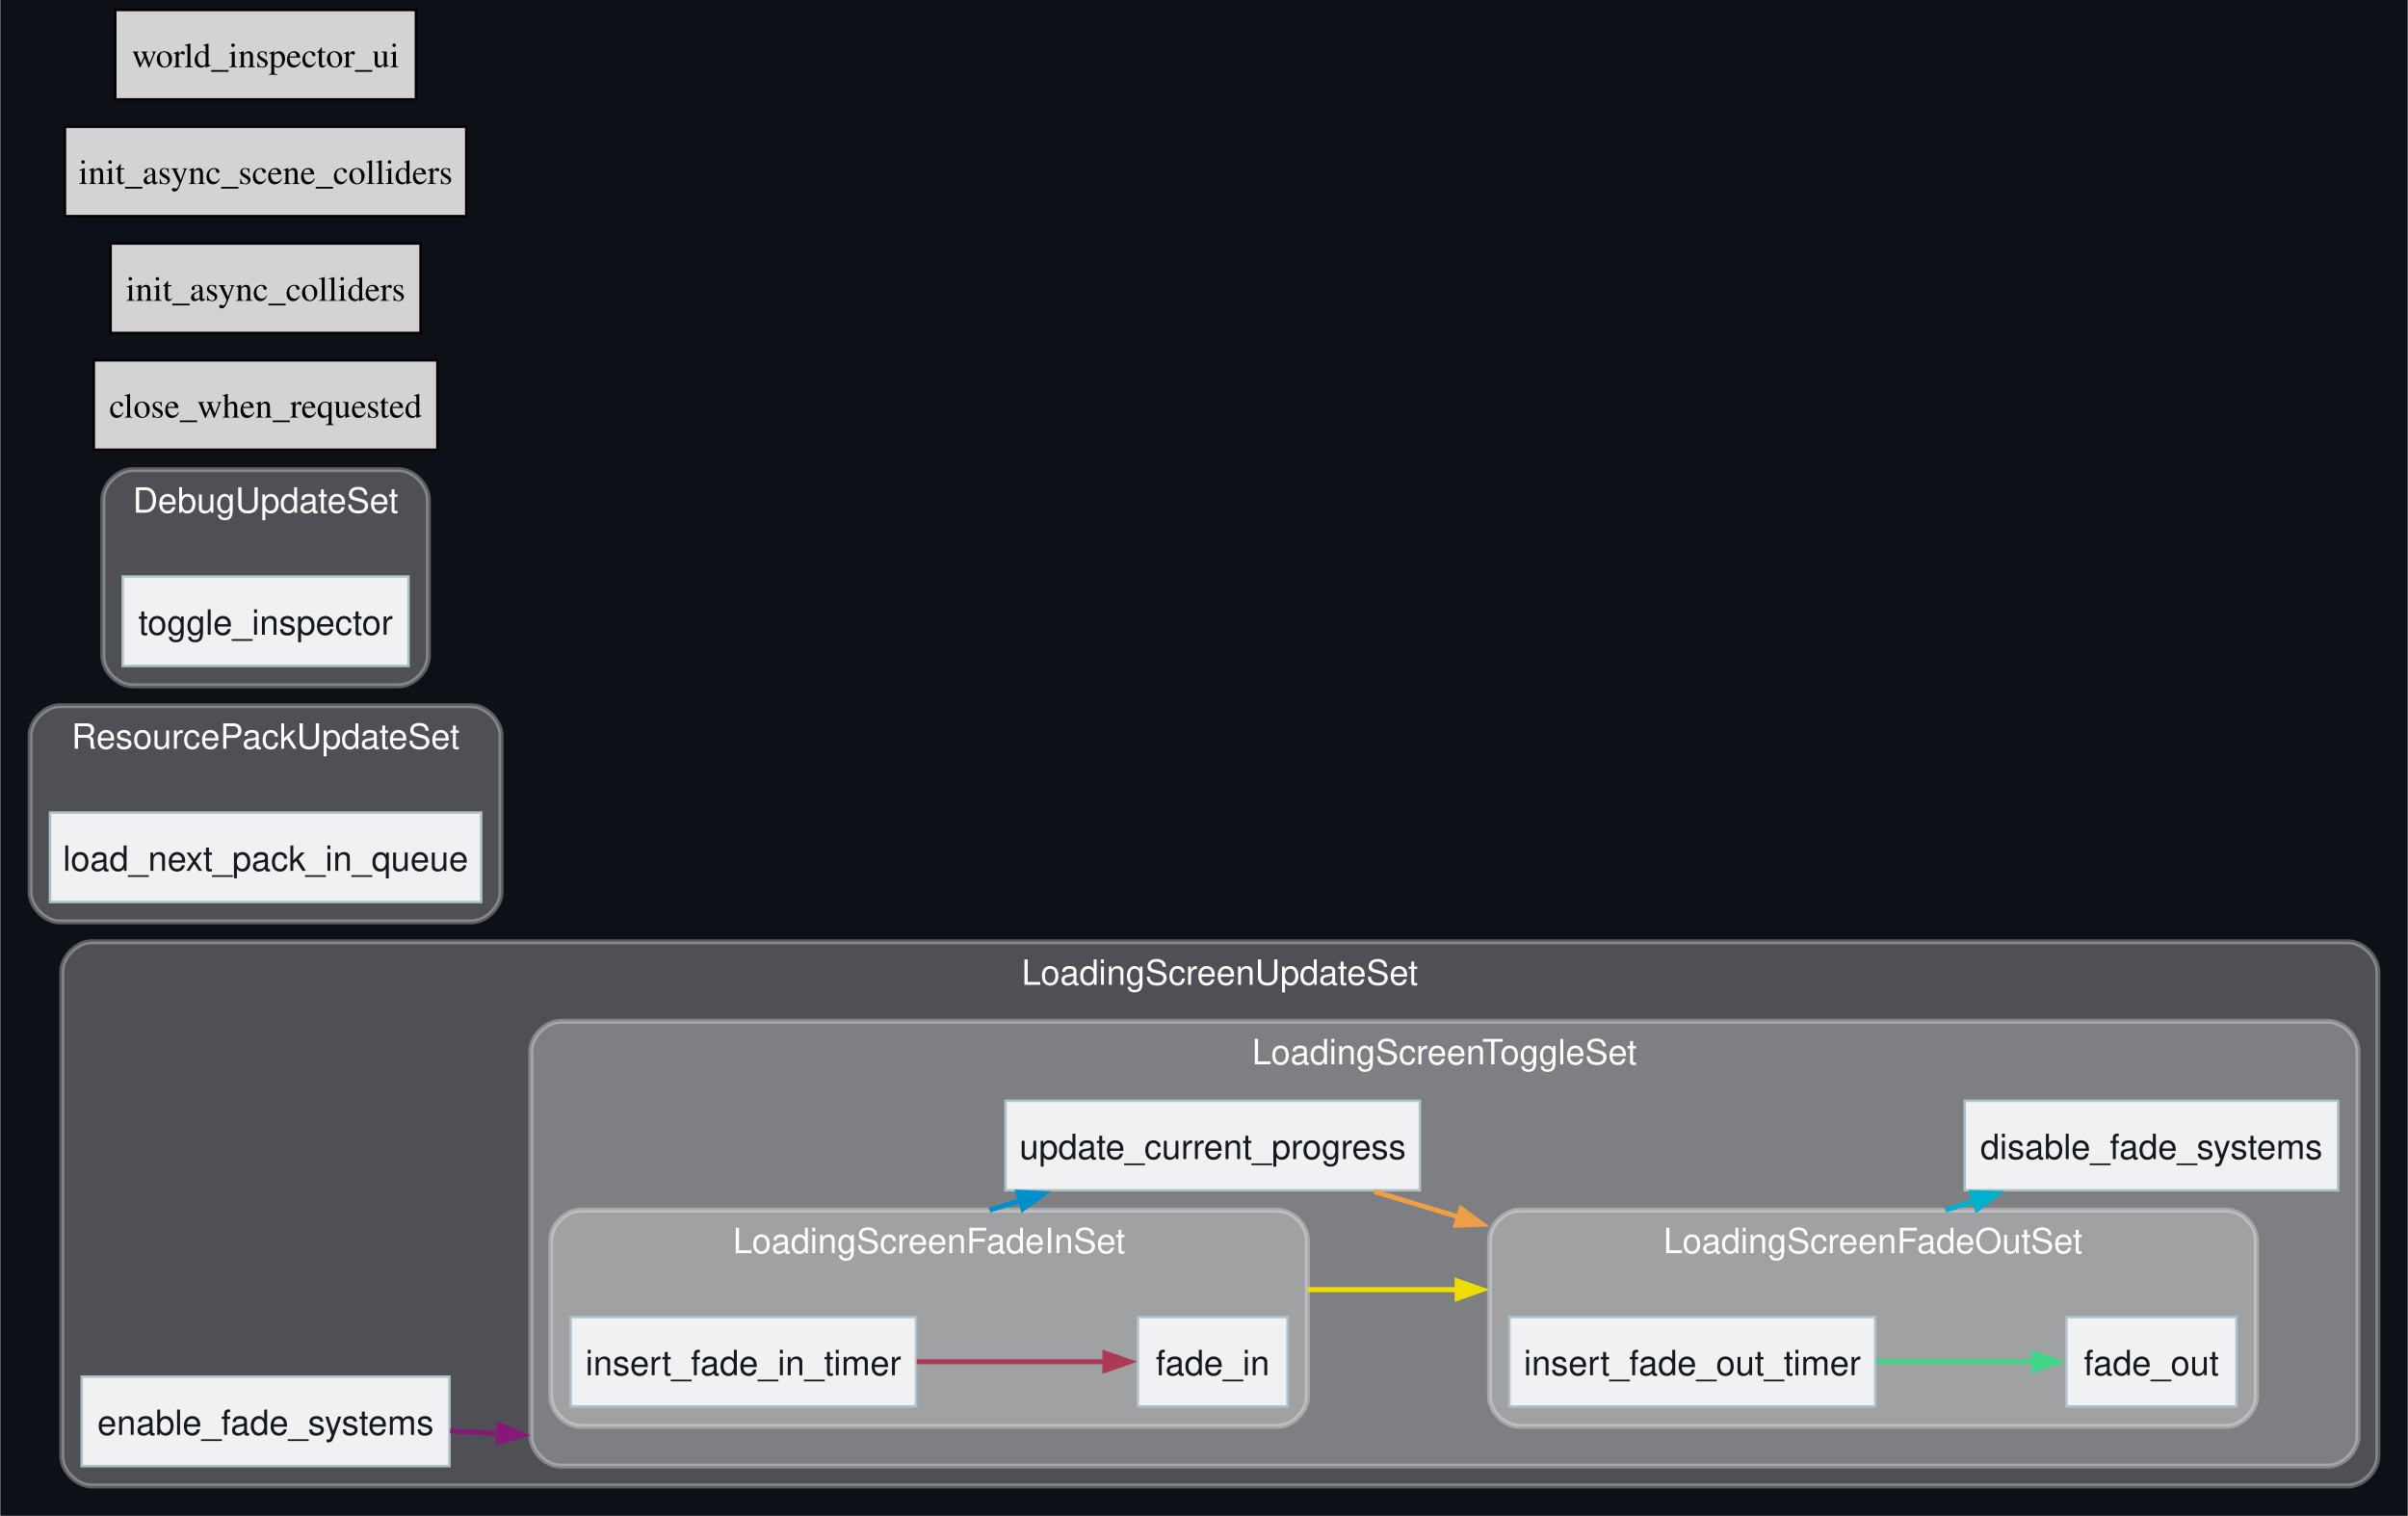
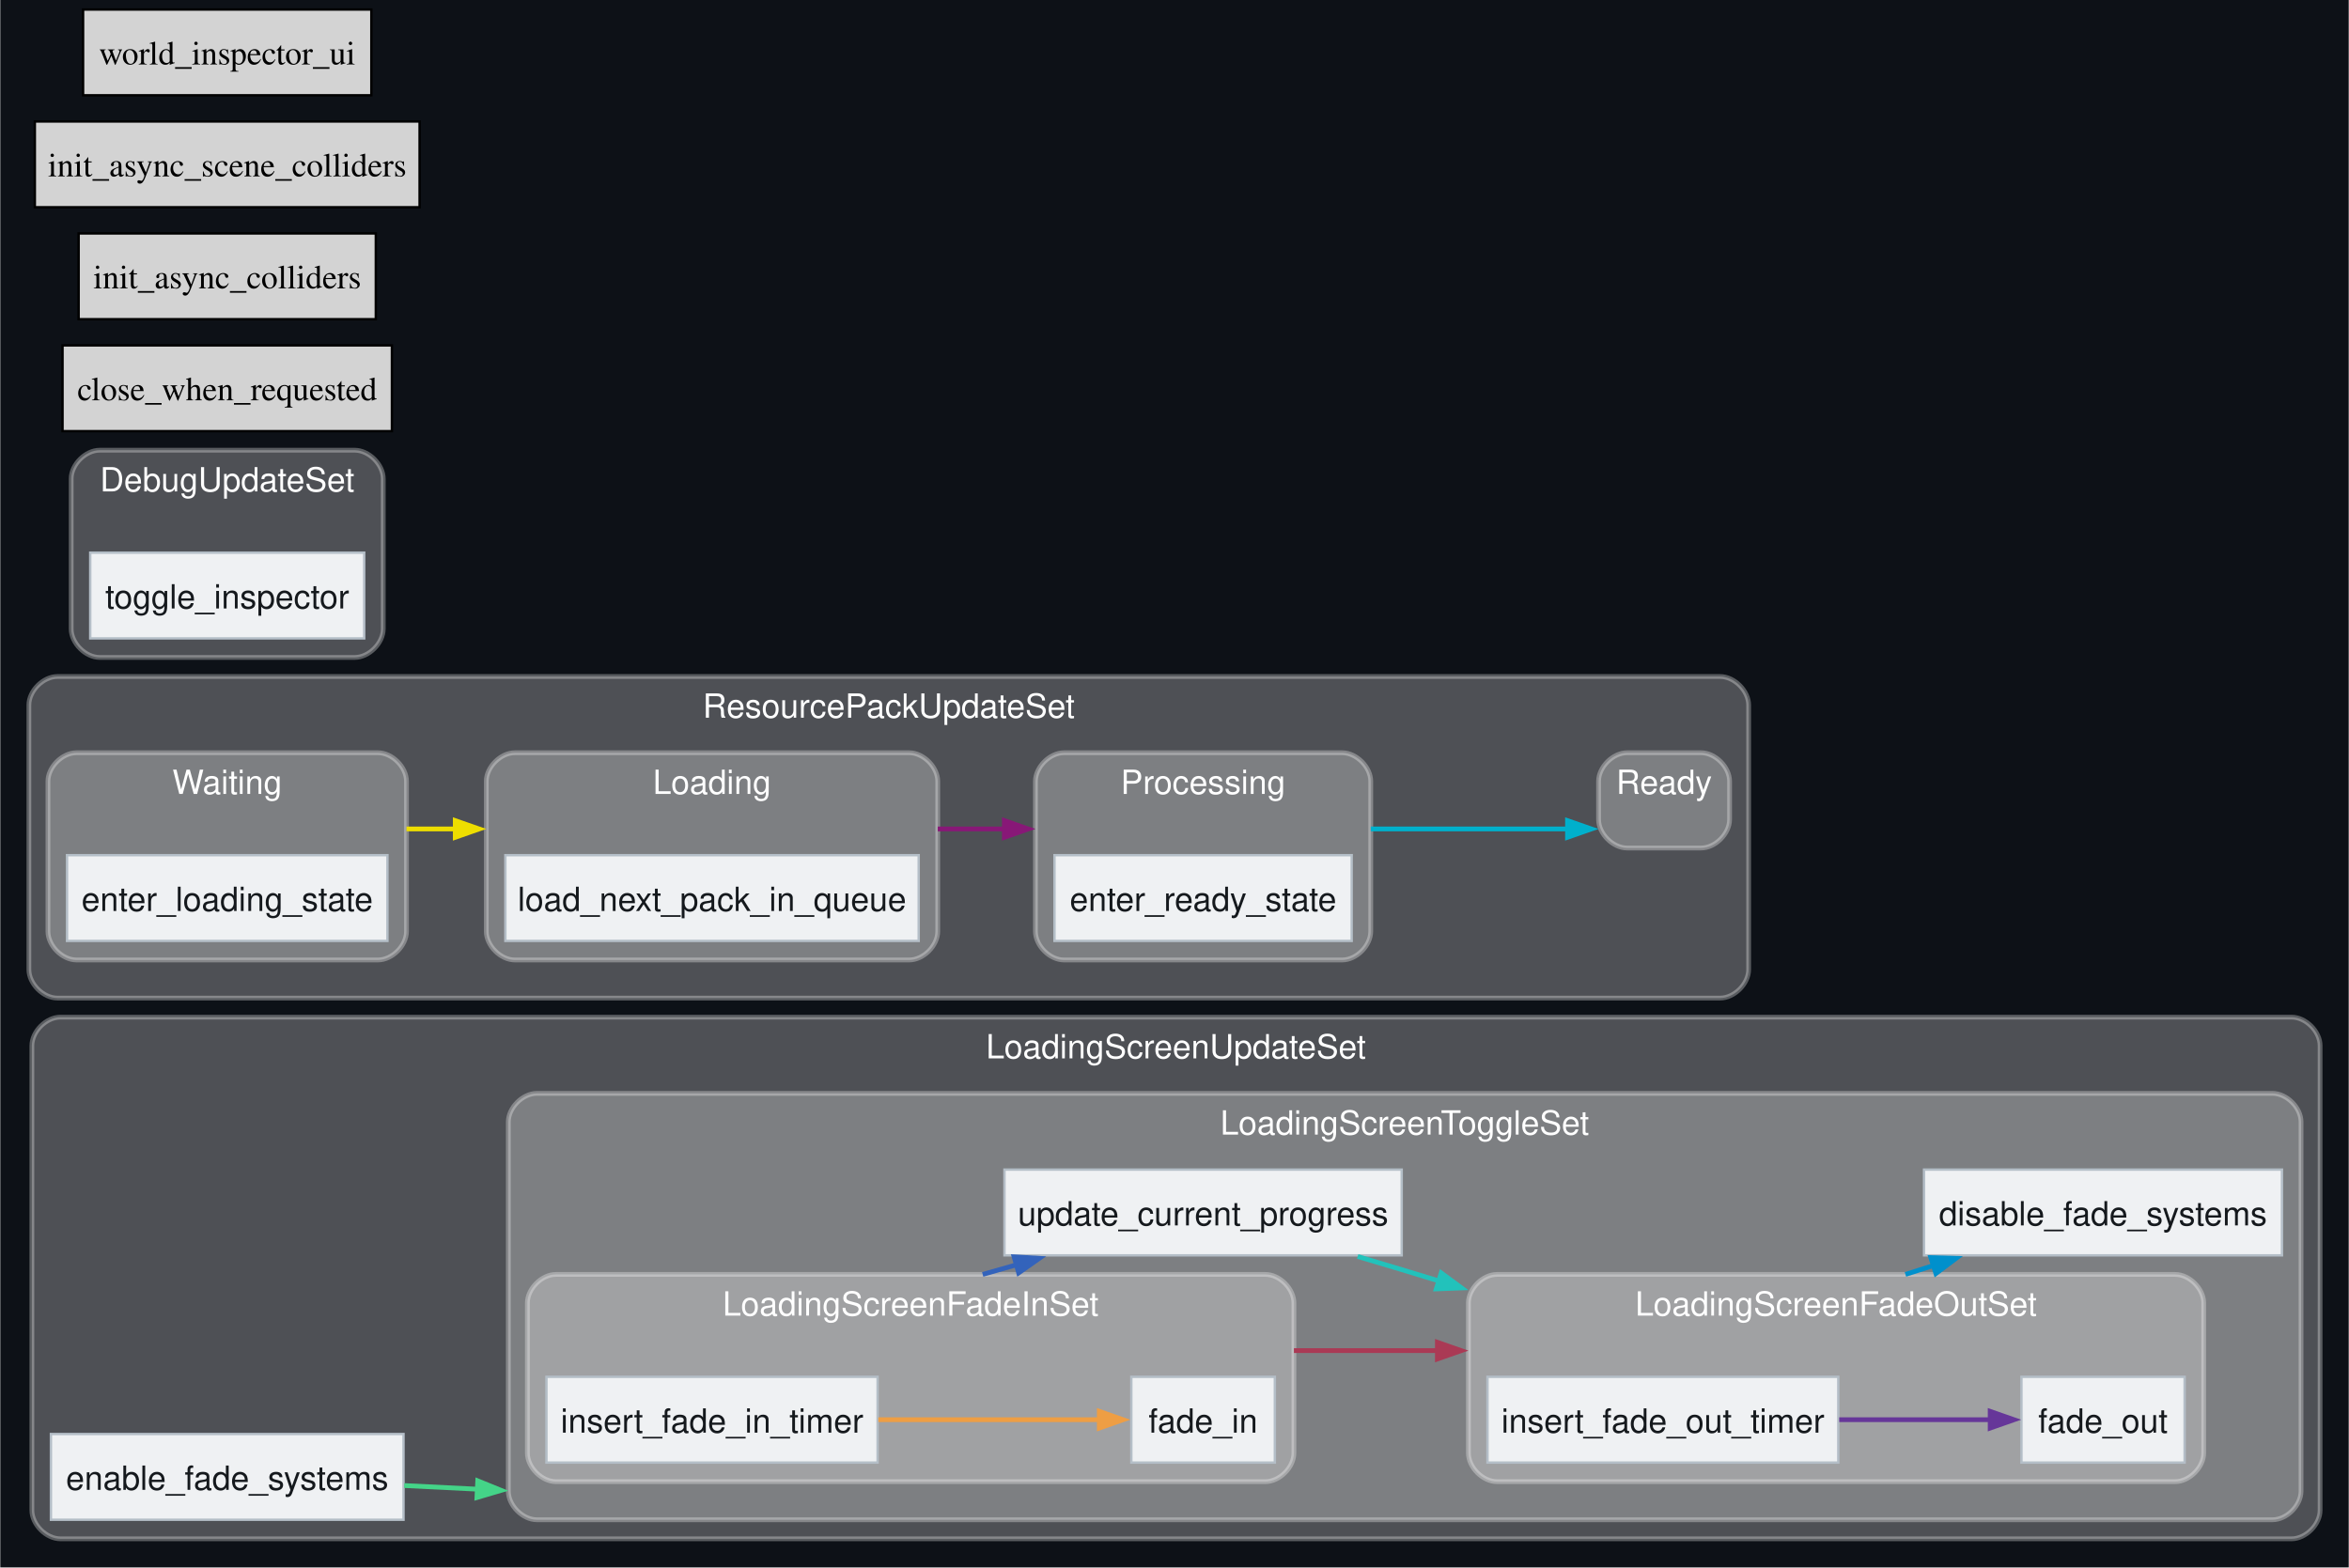
- <svg xmlns="http://www.w3.org/2000/svg" xmlns:xlink="http://www.w3.org/1999/xlink" width="969pt" height="610pt" viewBox="0.00 0.00 968.75 610.00">
-   <g id="graph0" class="graph" transform="scale(1 1) rotate(0) translate(4 606)">
-     <polygon fill="#0d1117" stroke="none" points="-4,4 -4,-606 964.75,-606 964.75,4 -4,4" />
+ <svg xmlns="http://www.w3.org/2000/svg" xmlns:xlink="http://www.w3.org/1999/xlink" width="986pt" height="658pt" viewBox="0.00 0.00 985.75 658.00">
+   <g id="graph0" class="graph" transform="scale(1 1) rotate(0) translate(4 654)">
+     <polygon fill="#0d1117" stroke="none" points="-4,4 -4,-654 981.75,-654 981.75,4 -4,4" />
    <g id="clust1" class="cluster">
      <g id="a_clust1">
        <a xlink:title="LoadingScreenUpdateSet">
-           <path fill="#ffffff" fill-opacity="0.267" stroke="#ffffff" stroke-width="2" stroke-opacity="0.314" d="M32.75,-8C32.75,-8 940.75,-8 940.75,-8 946.75,-8 952.75,-14 952.75,-20 952.75,-20 952.75,-215 952.75,-215 952.75,-221 946.75,-227 940.75,-227 940.75,-227 32.75,-227 32.75,-227 26.75,-227 20.75,-221 20.75,-215 20.75,-215 20.75,-20 20.75,-20 20.75,-14 26.75,-8 32.75,-8" />
-           <text text-anchor="middle" x="486.75" y="-209.7" font-family="Helvetica,sans-Serif" font-size="14.00" fill="#ffffff">LoadingScreenUpdateSet</text>
+           <path fill="#ffffff" fill-opacity="0.267" stroke="#ffffff" stroke-width="2" stroke-opacity="0.314" d="M21.25,-8C21.25,-8 957.75,-8 957.75,-8 963.75,-8 969.75,-14 969.75,-20 969.75,-20 969.75,-215 969.75,-215 969.75,-221 963.75,-227 957.75,-227 957.75,-227 21.25,-227 21.25,-227 15.25,-227 9.25,-221 9.25,-215 9.25,-215 9.25,-20 9.25,-20 9.25,-14 15.25,-8 21.25,-8" />
+           <text text-anchor="middle" x="489.5" y="-209.7" font-family="Helvetica,sans-Serif" font-size="14.00" fill="#ffffff">LoadingScreenUpdateSet</text>
        </a>
      </g>
    </g>
    <g id="clust2" class="cluster">
      <g id="a_clust2">
        <a xlink:title="LoadingScreenToggleSet">
-           <path fill="#ffffff" fill-opacity="0.267" stroke="#ffffff" stroke-width="2" stroke-opacity="0.314" d="M221.5,-16C221.5,-16 932.75,-16 932.75,-16 938.75,-16 944.75,-22 944.75,-28 944.75,-28 944.75,-183 944.75,-183 944.75,-189 938.75,-195 932.75,-195 932.75,-195 221.5,-195 221.5,-195 215.5,-195 209.5,-189 209.5,-183 209.5,-183 209.5,-28 209.5,-28 209.5,-22 215.5,-16 221.5,-16" />
-           <text text-anchor="middle" x="577.12" y="-177.7" font-family="Helvetica,sans-Serif" font-size="14.00" fill="#ffffff">LoadingScreenToggleSet</text>
+           <path fill="#ffffff" fill-opacity="0.267" stroke="#ffffff" stroke-width="2" stroke-opacity="0.314" d="M221.25,-16C221.25,-16 949.75,-16 949.75,-16 955.75,-16 961.75,-22 961.75,-28 961.75,-28 961.75,-183 961.75,-183 961.75,-189 955.75,-195 949.75,-195 949.75,-195 221.25,-195 221.25,-195 215.25,-195 209.25,-189 209.25,-183 209.25,-183 209.25,-28 209.25,-28 209.25,-22 215.25,-16 221.25,-16" />
+           <text text-anchor="middle" x="585.5" y="-177.7" font-family="Helvetica,sans-Serif" font-size="14.00" fill="#ffffff">LoadingScreenToggleSet</text>
        </a>
      </g>
    </g>
    <g id="clust3" class="cluster">
      <g id="a_clust3">
        <a xlink:title="LoadingScreenFadeInSet">
-           <path fill="#ffffff" fill-opacity="0.267" stroke="#ffffff" stroke-width="2" stroke-opacity="0.314" d="M229.5,-32C229.5,-32 510,-32 510,-32 516,-32 522,-38 522,-44 522,-44 522,-107 522,-107 522,-113 516,-119 510,-119 510,-119 229.5,-119 229.5,-119 223.5,-119 217.5,-113 217.5,-107 217.5,-107 217.5,-44 217.5,-44 217.5,-38 223.5,-32 229.5,-32" />
-           <text text-anchor="middle" x="369.75" y="-101.7" font-family="Helvetica,sans-Serif" font-size="14.00" fill="#ffffff">LoadingScreenFadeInSet</text>
+           <path fill="#ffffff" fill-opacity="0.267" stroke="#ffffff" stroke-width="2" stroke-opacity="0.314" d="M229.25,-32C229.25,-32 527,-32 527,-32 533,-32 539,-38 539,-44 539,-44 539,-107 539,-107 539,-113 533,-119 527,-119 527,-119 229.25,-119 229.25,-119 223.25,-119 217.25,-113 217.25,-107 217.25,-107 217.25,-44 217.25,-44 217.25,-38 223.25,-32 229.25,-32" />
+           <text text-anchor="middle" x="378.12" y="-101.7" font-family="Helvetica,sans-Serif" font-size="14.00" fill="#ffffff">LoadingScreenFadeInSet</text>
        </a>
      </g>
    </g>
    <g id="clust4" class="cluster">
      <g id="a_clust4">
        <a xlink:title="LoadingScreenFadeOutSet">
-           <path fill="#ffffff" fill-opacity="0.267" stroke="#ffffff" stroke-width="2" stroke-opacity="0.314" d="M607.25,-32C607.25,-32 891.88,-32 891.88,-32 897.88,-32 903.88,-38 903.88,-44 903.88,-44 903.88,-107 903.88,-107 903.88,-113 897.88,-119 891.88,-119 891.88,-119 607.25,-119 607.25,-119 601.25,-119 595.25,-113 595.25,-107 595.25,-107 595.25,-44 595.25,-44 595.25,-38 601.25,-32 607.25,-32" />
-           <text text-anchor="middle" x="749.56" y="-101.7" font-family="Helvetica,sans-Serif" font-size="14.00" fill="#ffffff">LoadingScreenFadeOutSet</text>
+           <path fill="#ffffff" fill-opacity="0.267" stroke="#ffffff" stroke-width="2" stroke-opacity="0.314" d="M624.25,-32C624.25,-32 908.88,-32 908.88,-32 914.88,-32 920.88,-38 920.88,-44 920.88,-44 920.88,-107 920.88,-107 920.88,-113 914.88,-119 908.88,-119 908.88,-119 624.25,-119 624.25,-119 618.25,-119 612.25,-113 612.25,-107 612.25,-107 612.25,-44 612.25,-44 612.25,-38 618.25,-32 624.25,-32" />
+           <text text-anchor="middle" x="766.56" y="-101.7" font-family="Helvetica,sans-Serif" font-size="14.00" fill="#ffffff">LoadingScreenFadeOutSet</text>
        </a>
      </g>
    </g>
    <g id="clust5" class="cluster">
      <g id="a_clust5">
        <a xlink:title="ResourcePackUpdateSet">
-           <path fill="#ffffff" fill-opacity="0.267" stroke="#ffffff" stroke-width="2" stroke-opacity="0.314" d="M20,-235C20,-235 185.5,-235 185.5,-235 191.5,-235 197.5,-241 197.5,-247 197.5,-247 197.5,-310 197.5,-310 197.5,-316 191.5,-322 185.5,-322 185.5,-322 20,-322 20,-322 14,-322 8,-316 8,-310 8,-310 8,-247 8,-247 8,-241 14,-235 20,-235" />
-           <text text-anchor="middle" x="102.75" y="-304.7" font-family="Helvetica,sans-Serif" font-size="14.00" fill="#ffffff">ResourcePackUpdateSet</text>
+           <path fill="#ffffff" fill-opacity="0.267" stroke="#ffffff" stroke-width="2" stroke-opacity="0.314" d="M20,-235C20,-235 717.88,-235 717.88,-235 723.88,-235 729.88,-241 729.88,-247 729.88,-247 729.88,-358 729.88,-358 729.88,-364 723.88,-370 717.88,-370 717.88,-370 20,-370 20,-370 14,-370 8,-364 8,-358 8,-358 8,-247 8,-247 8,-241 14,-235 20,-235" />
+           <text text-anchor="middle" x="368.94" y="-352.7" font-family="Helvetica,sans-Serif" font-size="14.00" fill="#ffffff">ResourcePackUpdateSet</text>
        </a>
      </g>
    </g>
    <g id="clust6" class="cluster">
      <g id="a_clust6">
+         <a xlink:title="Waiting">
+           <path fill="#ffffff" fill-opacity="0.267" stroke="#ffffff" stroke-width="2" stroke-opacity="0.314" d="M28,-251C28,-251 154.5,-251 154.5,-251 160.5,-251 166.5,-257 166.5,-263 166.5,-263 166.5,-326 166.5,-326 166.5,-332 160.5,-338 154.5,-338 154.5,-338 28,-338 28,-338 22,-338 16,-332 16,-326 16,-326 16,-263 16,-263 16,-257 22,-251 28,-251" />
+           <text text-anchor="middle" x="91.25" y="-320.7" font-family="Helvetica,sans-Serif" font-size="14.00" fill="#ffffff">Waiting</text>
+         </a>
+       </g>
+     </g>
+     <g id="clust7" class="cluster">
+       <g id="a_clust7">
+         <a xlink:title="Loading">
+           <path fill="#ffffff" fill-opacity="0.267" stroke="#ffffff" stroke-width="2" stroke-opacity="0.314" d="M212,-251C212,-251 377.5,-251 377.5,-251 383.5,-251 389.5,-257 389.5,-263 389.5,-263 389.5,-326 389.5,-326 389.5,-332 383.5,-338 377.5,-338 377.5,-338 212,-338 212,-338 206,-338 200,-332 200,-326 200,-326 200,-263 200,-263 200,-257 206,-251 212,-251" />
+           <text text-anchor="middle" x="294.75" y="-320.7" font-family="Helvetica,sans-Serif" font-size="14.00" fill="#ffffff">Loading</text>
+         </a>
+       </g>
+     </g>
+     <g id="clust8" class="cluster">
+       <g id="a_clust8">
+         <a xlink:title="Processing">
+           <path fill="#ffffff" fill-opacity="0.267" stroke="#ffffff" stroke-width="2" stroke-opacity="0.314" d="M442.5,-251C442.5,-251 559.25,-251 559.25,-251 565.25,-251 571.25,-257 571.25,-263 571.25,-263 571.25,-326 571.25,-326 571.25,-332 565.25,-338 559.25,-338 559.25,-338 442.5,-338 442.5,-338 436.5,-338 430.5,-332 430.5,-326 430.5,-326 430.5,-263 430.5,-263 430.5,-257 436.5,-251 442.5,-251" />
+           <text text-anchor="middle" x="500.88" y="-320.7" font-family="Helvetica,sans-Serif" font-size="14.00" fill="#ffffff">Processing</text>
+         </a>
+       </g>
+     </g>
+     <g id="clust9" class="cluster">
+       <g id="a_clust9">
+         <a xlink:title="Ready">
+           <path fill="#ffffff" fill-opacity="0.267" stroke="#ffffff" stroke-width="2" stroke-opacity="0.314" d="M678.88,-298C678.88,-298 709.88,-298 709.88,-298 715.88,-298 721.88,-304 721.88,-310 721.88,-310 721.88,-326 721.88,-326 721.88,-332 715.88,-338 709.88,-338 709.88,-338 678.88,-338 678.88,-338 672.88,-338 666.88,-332 666.88,-326 666.88,-326 666.88,-310 666.88,-310 666.88,-304 672.88,-298 678.88,-298" />
+           <text text-anchor="middle" x="694.38" y="-320.7" font-family="Helvetica,sans-Serif" font-size="14.00" fill="#ffffff">Ready</text>
+         </a>
+       </g>
+     </g>
+     <g id="clust10" class="cluster">
+       <g id="a_clust10">
        <a xlink:title="DebugUpdateSet">
-           <path fill="#ffffff" fill-opacity="0.267" stroke="#ffffff" stroke-width="2" stroke-opacity="0.314" d="M49.25,-330C49.25,-330 156.25,-330 156.25,-330 162.25,-330 168.25,-336 168.25,-342 168.25,-342 168.25,-405 168.25,-405 168.25,-411 162.25,-417 156.25,-417 156.25,-417 49.25,-417 49.25,-417 43.25,-417 37.25,-411 37.25,-405 37.25,-405 37.25,-342 37.25,-342 37.25,-336 43.25,-330 49.25,-330" />
-           <text text-anchor="middle" x="102.75" y="-399.7" font-family="Helvetica,sans-Serif" font-size="14.00" fill="#ffffff">DebugUpdateSet</text>
-         </a>
-       </g>
-     </g>
-     <g id="edge1" class="edge">
-       <g id="a_edge1">
+           <path fill="#ffffff" fill-opacity="0.267" stroke="#ffffff" stroke-width="2" stroke-opacity="0.314" d="M37.75,-378C37.75,-378 144.75,-378 144.75,-378 150.75,-378 156.75,-384 156.75,-390 156.75,-390 156.75,-453 156.75,-453 156.75,-459 150.75,-465 144.75,-465 144.75,-465 37.75,-465 37.75,-465 31.75,-465 25.75,-459 25.75,-453 25.75,-453 25.75,-390 25.75,-390 25.75,-384 31.75,-378 37.75,-378" />
+           <text text-anchor="middle" x="91.25" y="-447.7" font-family="Helvetica,sans-Serif" font-size="14.00" fill="#ffffff">DebugUpdateSet</text>
+         </a>
+       </g>
+     </g>
+     <g id="edge4" class="edge">
+       <g id="a_edge4">
        <a xlink:title="LoadingScreenFadeInSet → LoadingScreenFadeOutSet">
-           <path fill="none" stroke="#eede00" stroke-width="2" d="M522,-87C543.09,-87 563.57,-87 582.34,-87" />
-           <polygon fill="#eede00" stroke="#eede00" stroke-width="2" points="582.23,-90.5 592.23,-87 582.23,-83.5 582.23,-90.5" />
+           <path fill="none" stroke="#aa3a55" stroke-width="2" d="M539,-87C560.23,-87 580.75,-87 599.5,-87" />
+           <polygon fill="#aa3a55" stroke="#aa3a55" stroke-width="2" points="599.23,-90.5 609.23,-87 599.23,-83.5 599.23,-90.5" />
        </a>
      </g>
    </g>
    <g id="node10" class="node">
      <g id="a_node10">
        <a xlink:title="froglight_loading::layout::progress_bar::progress::ProgressBarProgress::update_current_progress">
-           <polygon fill="#eff1f3" stroke="#b4bec7" points="567.25,-163 400.5,-163 400.5,-127 567.25,-127 567.25,-163" />
-           <text text-anchor="middle" x="483.88" y="-139.57" font-family="Helvetica,sans-Serif" font-size="14.00" fill="#15191d">update_current_progress</text>
-         </a>
-       </g>
-     </g>
-     <g id="edge6" class="edge">
-       <g id="a_edge6">
+           <polygon fill="#eff1f3" stroke="#b4bec7" points="584.25,-163 417.5,-163 417.5,-127 584.25,-127 584.25,-163" />
+           <text text-anchor="middle" x="500.88" y="-139.57" font-family="Helvetica,sans-Serif" font-size="14.00" fill="#15191d">update_current_progress</text>
+         </a>
+       </g>
+     </g>
+     <g id="edge9" class="edge">
+       <g id="a_edge9">
        <a xlink:title="LoadingScreenFadeInSet → update_current_progress">
-           <path fill="none" stroke="#0090cc" stroke-width="2" d="M394.05,-119C396.22,-119.68 398.37,-120.34 400.5,-121 402.56,-121.63 404.64,-122.27 406.75,-122.91" />
-           <polygon fill="#0090cc" stroke="#0090cc" stroke-width="2" points="405.47,-126.19 416.06,-125.72 407.49,-119.48 405.47,-126.19" />
+           <path fill="none" stroke="#3363bb" stroke-width="2" d="M408.36,-119C413.24,-120.38 418.09,-121.76 422.85,-123.12" />
+           <polygon fill="#3363bb" stroke="#3363bb" stroke-width="2" points="421.55,-126.38 432.13,-125.75 423.46,-119.65 421.55,-126.38" />
        </a>
      </g>
    </g>
    <g id="node4" class="node">
      <g id="a_node4">
        <a xlink:title="froglight_loading::layout::fade_animation::FadeTimer::insert_fade_in_timer">
-           <polygon fill="#eff1f3" stroke="#b4bec7" points="364.5,-76 225.5,-76 225.5,-40 364.5,-40 364.5,-76" />
-           <text text-anchor="middle" x="295" y="-52.58" font-family="Helvetica,sans-Serif" font-size="14.00" fill="#15191d">insert_fade_in_timer</text>
+           <polygon fill="#eff1f3" stroke="#b4bec7" points="364.25,-76 225.25,-76 225.25,-40 364.25,-40 364.25,-76" />
+           <text text-anchor="middle" x="294.75" y="-52.58" font-family="Helvetica,sans-Serif" font-size="14.00" fill="#15191d">insert_fade_in_timer</text>
        </a>
      </g>
    </g>
    <g id="node5" class="node">
      <g id="a_node5">
        <a xlink:title="froglight_loading::layout::fade_animation::FadeAnimationMarker::fade_in">
-           <polygon fill="#eff1f3" stroke="#b4bec7" points="514,-76 453.75,-76 453.75,-40 514,-40 514,-76" />
-           <text text-anchor="middle" x="483.88" y="-52.58" font-family="Helvetica,sans-Serif" font-size="14.00" fill="#15191d">fade_in</text>
-         </a>
-       </g>
-     </g>
-     <g id="edge4" class="edge">
-       <g id="a_edge4">
+           <polygon fill="#eff1f3" stroke="#b4bec7" points="531,-76 470.75,-76 470.75,-40 531,-40 531,-76" />
+           <text text-anchor="middle" x="500.88" y="-52.58" font-family="Helvetica,sans-Serif" font-size="14.00" fill="#15191d">fade_in</text>
+         </a>
+       </g>
+     </g>
+     <g id="edge7" class="edge">
+       <g id="a_edge7">
        <a xlink:title="insert_fade_in_timer → fade_in">
-           <path fill="none" stroke="#aa3a55" stroke-width="2" d="M364.79,-58C390.25,-58 418.33,-58 440.73,-58" />
-           <polygon fill="#aa3a55" stroke="#aa3a55" stroke-width="2" points="440.5,-61.5 450.5,-58 440.5,-54.5 440.5,-61.5" />
+           <path fill="none" stroke="#ee9e44" stroke-width="2" d="M364.57,-58C395.37,-58 430.69,-58 457.52,-58" />
+           <polygon fill="#ee9e44" stroke="#ee9e44" stroke-width="2" points="457.31,-61.5 467.31,-58 457.31,-54.5 457.31,-61.5" />
        </a>
      </g>
    </g>
    <g id="node9" class="node">
      <g id="a_node9">
        <a xlink:title="froglight_loading::systemsets::LoadingScreenEnableSystems::disable_fade_systems">
-           <polygon fill="#eff1f3" stroke="#b4bec7" points="936.75,-163 786.5,-163 786.5,-127 936.75,-127 936.75,-163" />
-           <text text-anchor="middle" x="861.62" y="-139.57" font-family="Helvetica,sans-Serif" font-size="14.00" fill="#15191d">disable_fade_systems</text>
-         </a>
-       </g>
-     </g>
-     <g id="edge3" class="edge">
-       <g id="a_edge3">
+           <polygon fill="#eff1f3" stroke="#b4bec7" points="953.75,-163 803.5,-163 803.5,-127 953.75,-127 953.75,-163" />
+           <text text-anchor="middle" x="878.62" y="-139.57" font-family="Helvetica,sans-Serif" font-size="14.00" fill="#15191d">disable_fade_systems</text>
+         </a>
+       </g>
+     </g>
+     <g id="edge6" class="edge">
+       <g id="a_edge6">
        <a xlink:title="LoadingScreenFadeOutSet → disable_fade_systems">
-           <path fill="none" stroke="#00b0cc" stroke-width="2" d="M778.69,-119C782.71,-120.27 786.7,-121.54 790.64,-122.79" />
-           <polygon fill="#00b0cc" stroke="#00b0cc" stroke-width="2" points="789.35,-126.05 799.94,-125.74 791.47,-119.38 789.35,-126.05" />
+           <path fill="none" stroke="#0090cc" stroke-width="2" d="M795.69,-119C799.71,-120.27 803.7,-121.54 807.64,-122.79" />
+           <polygon fill="#0090cc" stroke="#0090cc" stroke-width="2" points="806.35,-126.05 816.94,-125.74 808.47,-119.38 806.35,-126.05" />
        </a>
      </g>
    </g>
    <g id="node7" class="node">
      <g id="a_node7">
        <a xlink:title="froglight_loading::layout::fade_animation::FadeTimer::insert_fade_out_timer">
-           <polygon fill="#eff1f3" stroke="#b4bec7" points="750.5,-76 603.25,-76 603.25,-40 750.5,-40 750.5,-76" />
-           <text text-anchor="middle" x="676.88" y="-52.58" font-family="Helvetica,sans-Serif" font-size="14.00" fill="#15191d">insert_fade_out_timer</text>
+           <polygon fill="#eff1f3" stroke="#b4bec7" points="767.5,-76 620.25,-76 620.25,-40 767.5,-40 767.5,-76" />
+           <text text-anchor="middle" x="693.88" y="-52.58" font-family="Helvetica,sans-Serif" font-size="14.00" fill="#15191d">insert_fade_out_timer</text>
        </a>
      </g>
    </g>
    <g id="node8" class="node">
      <g id="a_node8">
        <a xlink:title="froglight_loading::layout::fade_animation::FadeAnimationMarker::fade_out">
-           <polygon fill="#eff1f3" stroke="#b4bec7" points="895.88,-76 827.38,-76 827.38,-40 895.88,-40 895.88,-76" />
-           <text text-anchor="middle" x="861.62" y="-52.58" font-family="Helvetica,sans-Serif" font-size="14.00" fill="#15191d">fade_out</text>
-         </a>
-       </g>
-     </g>
-     <g id="edge5" class="edge">
-       <g id="a_edge5">
+           <polygon fill="#eff1f3" stroke="#b4bec7" points="912.88,-76 844.38,-76 844.38,-40 912.88,-40 912.88,-76" />
+           <text text-anchor="middle" x="878.62" y="-52.58" font-family="Helvetica,sans-Serif" font-size="14.00" fill="#15191d">fade_out</text>
+         </a>
+       </g>
+     </g>
+     <g id="edge8" class="edge">
+       <g id="a_edge8">
        <a xlink:title="insert_fade_out_timer → fade_out">
-           <path fill="none" stroke="#44d488" stroke-width="2" d="M750.89,-58C772.27,-58 795.06,-58 814.29,-58" />
-           <polygon fill="#44d488" stroke="#44d488" stroke-width="2" points="814.26,-61.5 824.26,-58 814.26,-54.5 814.26,-61.5" />
-         </a>
-       </g>
-     </g>
-     <g id="edge7" class="edge">
-       <g id="a_edge7">
+           <path fill="none" stroke="#663699" stroke-width="2" d="M767.89,-58C789.27,-58 812.06,-58 831.29,-58" />
+           <polygon fill="#663699" stroke="#663699" stroke-width="2" points="831.26,-61.5 841.26,-58 831.26,-54.5 831.26,-61.5" />
+         </a>
+       </g>
+     </g>
+     <g id="edge10" class="edge">
+       <g id="a_edge10">
        <a xlink:title="update_current_progress → LoadingScreenFadeOutSet">
-           <path fill="none" stroke="#ee9e44" stroke-width="2" d="M548.77,-126.52C555.02,-124.67 561.26,-122.81 567.25,-121 572.36,-119.46 577.59,-117.86 582.88,-116.24" />
-           <polygon fill="#ee9e44" stroke="#ee9e44" stroke-width="2" points="583.83,-119.61 592.36,-113.32 581.77,-112.92 583.83,-119.61" />
+           <path fill="none" stroke="#22c2bb" stroke-width="2" d="M565.77,-126.52C572.02,-124.67 578.26,-122.81 584.25,-121 589.36,-119.46 594.59,-117.86 599.88,-116.24" />
+           <polygon fill="#22c2bb" stroke="#22c2bb" stroke-width="2" points="600.83,-119.61 609.36,-113.32 598.77,-112.92 600.83,-119.61" />
        </a>
      </g>
    </g>
    <g id="node11" class="node">
      <g id="a_node11">
        <a xlink:title="froglight_loading::systemsets::LoadingScreenEnableSystems::enable_fade_systems">
-           <polygon fill="#eff1f3" stroke="#b4bec7" points="176.75,-52 28.75,-52 28.75,-16 176.75,-16 176.75,-52" />
-           <text text-anchor="middle" x="102.75" y="-28.57" font-family="Helvetica,sans-Serif" font-size="14.00" fill="#15191d">enable_fade_systems</text>
+           <polygon fill="#eff1f3" stroke="#b4bec7" points="165.25,-52 17.25,-52 17.25,-16 165.25,-16 165.25,-52" />
+           <text text-anchor="middle" x="91.25" y="-28.57" font-family="Helvetica,sans-Serif" font-size="14.00" fill="#15191d">enable_fade_systems</text>
+         </a>
+       </g>
+     </g>
+     <g id="edge5" class="edge">
+       <g id="a_edge5">
+         <a xlink:title="enable_fade_systems → LoadingScreenToggleSet">
+           <path fill="none" stroke="#44d488" stroke-width="2" d="M165.57,-30.36C175.66,-29.86 186.14,-29.34 196.58,-28.82" />
+           <polygon fill="#44d488" stroke="#44d488" stroke-width="2" points="196.41,-32.33 206.23,-28.34 196.07,-25.34 196.41,-32.33" />
+         </a>
+       </g>
+     </g>
+     <g id="edge1" class="edge">
+       <g id="a_edge1">
+         <a xlink:title="Waiting → Loading">
+           <path fill="none" stroke="#eede00" stroke-width="2" d="M166.5,-306C173.25,-306 180.17,-306 187.13,-306" />
+           <polygon fill="#eede00" stroke="#eede00" stroke-width="2" points="186.98,-309.5 196.98,-306 186.98,-302.5 186.98,-309.5" />
+         </a>
+       </g>
+     </g>
+     <g id="node14" class="node">
+       <g id="a_node14">
+         <a xlink:title="froglight_resourcepack::schedule::ResourcePackState::enter_loading_state">
+           <polygon fill="#eff1f3" stroke="#b4bec7" points="158.5,-295 24,-295 24,-259 158.5,-259 158.5,-295" />
+           <text text-anchor="middle" x="91.25" y="-271.57" font-family="Helvetica,sans-Serif" font-size="14.00" fill="#15191d">enter_loading_state</text>
        </a>
      </g>
    </g>
    <g id="edge2" class="edge">
      <g id="a_edge2">
-         <a xlink:title="enable_fade_systems → LoadingScreenToggleSet">
-           <path fill="none" stroke="#881877" stroke-width="2" d="M177.03,-30.15C183.43,-29.81 189.96,-29.47 196.51,-29.12" />
-           <polygon fill="#881877" stroke="#881877" stroke-width="2" points="196.68,-32.62 206.48,-28.6 196.31,-25.63 196.68,-32.62" />
-         </a>
-       </g>
-     </g>
-     <g id="node13" class="node">
-       <g id="a_node13">
-         <a xlink:title="froglight_resourcepack::tracker::ResourcePackTracker::load_next_pack_in_queue">
-           <polygon fill="#eff1f3" stroke="#b4bec7" points="189.5,-279 16,-279 16,-243 189.5,-243 189.5,-279" />
-           <text text-anchor="middle" x="102.75" y="-255.57" font-family="Helvetica,sans-Serif" font-size="14.00" fill="#15191d">load_next_pack_in_queue</text>
-         </a>
-       </g>
-     </g>
-     <g id="node15" class="node">
-       <g id="a_node15">
-         <a xlink:title="froglight_debug::inspector::InspectorEnable::toggle_inspector">
-           <polygon fill="#eff1f3" stroke="#b4bec7" points="160.25,-374 45.25,-374 45.25,-338 160.25,-338 160.25,-374" />
-           <text text-anchor="middle" x="102.75" y="-350.57" font-family="Helvetica,sans-Serif" font-size="14.00" fill="#15191d">toggle_inspector</text>
+         <a xlink:title="Loading → Processing">
+           <path fill="none" stroke="#881877" stroke-width="2" d="M389.5,-306C398.94,-306 408.48,-306 417.79,-306" />
+           <polygon fill="#881877" stroke="#881877" stroke-width="2" points="417.48,-309.5 427.48,-306 417.48,-302.5 417.48,-309.5" />
        </a>
      </g>
    </g>
    <g id="node16" class="node">
      <g id="a_node16">
-         <a xlink:title="bevy_window::system::close_when_requested">
-           <polygon fill="lightgrey" stroke="black" points="171.88,-461 33.62,-461 33.62,-425 171.88,-425 171.88,-461" />
-           <text text-anchor="middle" x="102.75" y="-437.95" font-family="Times,serif" font-size="14.00">close_when_requested</text>
-         </a>
-       </g>
-     </g>
-     <g id="node17" class="node">
-       <g id="a_node17">
-         <a xlink:title="bevy_xpbd_3d::plugins::prepare::init_async_colliders">
-           <polygon fill="lightgrey" stroke="black" points="165.12,-508 40.38,-508 40.38,-472 165.12,-472 165.12,-508" />
-           <text text-anchor="middle" x="102.75" y="-484.95" font-family="Times,serif" font-size="14.00">init_async_colliders</text>
+         <a xlink:title="froglight_resourcepack::tracker::ResourcePackTracker::load_next_pack_in_queue">
+           <polygon fill="#eff1f3" stroke="#b4bec7" points="381.5,-295 208,-295 208,-259 381.5,-259 381.5,-295" />
+           <text text-anchor="middle" x="294.75" y="-271.57" font-family="Helvetica,sans-Serif" font-size="14.00" fill="#15191d">load_next_pack_in_queue</text>
+         </a>
+       </g>
+     </g>
+     <g id="edge3" class="edge">
+       <g id="a_edge3">
+         <a xlink:title="Processing → Ready">
+           <path fill="none" stroke="#00b0cc" stroke-width="2" d="M571.25,-306C599.09,-306 630.14,-306 653.9,-306" />
+           <polygon fill="#00b0cc" stroke="#00b0cc" stroke-width="2" points="653.85,-309.5 663.85,-306 653.85,-302.5 653.85,-309.5" />
        </a>
      </g>
    </g>
    <g id="node18" class="node">
      <g id="a_node18">
+         <a xlink:title="froglight_resourcepack::schedule::ResourcePackState::enter_ready_state">
+           <polygon fill="#eff1f3" stroke="#b4bec7" points="563.25,-295 438.5,-295 438.5,-259 563.25,-259 563.25,-295" />
+           <text text-anchor="middle" x="500.88" y="-271.57" font-family="Helvetica,sans-Serif" font-size="14.00" fill="#15191d">enter_ready_state</text>
+         </a>
+       </g>
+     </g>
+     <g id="node21" class="node">
+       <g id="a_node21">
+         <a xlink:title="froglight_debug::inspector::InspectorEnable::toggle_inspector">
+           <polygon fill="#eff1f3" stroke="#b4bec7" points="148.75,-422 33.75,-422 33.75,-386 148.75,-386 148.75,-422" />
+           <text text-anchor="middle" x="91.25" y="-398.57" font-family="Helvetica,sans-Serif" font-size="14.00" fill="#15191d">toggle_inspector</text>
+         </a>
+       </g>
+     </g>
+     <g id="node22" class="node">
+       <g id="a_node22">
+         <a xlink:title="bevy_window::system::close_when_requested">
+           <polygon fill="lightgrey" stroke="black" points="160.38,-509 22.12,-509 22.12,-473 160.38,-473 160.38,-509" />
+           <text text-anchor="middle" x="91.25" y="-485.95" font-family="Times,serif" font-size="14.00">close_when_requested</text>
+         </a>
+       </g>
+     </g>
+     <g id="node23" class="node">
+       <g id="a_node23">
+         <a xlink:title="bevy_xpbd_3d::plugins::prepare::init_async_colliders">
+           <polygon fill="lightgrey" stroke="black" points="153.62,-556 28.88,-556 28.88,-520 153.62,-520 153.62,-556" />
+           <text text-anchor="middle" x="91.25" y="-532.95" font-family="Times,serif" font-size="14.00">init_async_colliders</text>
+         </a>
+       </g>
+     </g>
+     <g id="node24" class="node">
+       <g id="a_node24">
        <a xlink:title="bevy_xpbd_3d::plugins::prepare::init_async_scene_colliders">
-           <polygon fill="lightgrey" stroke="black" points="183.5,-555 22,-555 22,-519 183.5,-519 183.5,-555" />
-           <text text-anchor="middle" x="102.75" y="-531.95" font-family="Times,serif" font-size="14.00">init_async_scene_colliders</text>
-         </a>
-       </g>
-     </g>
-     <g id="node19" class="node">
-       <g id="a_node19">
+           <polygon fill="lightgrey" stroke="black" points="172,-603 10.5,-603 10.5,-567 172,-567 172,-603" />
+           <text text-anchor="middle" x="91.25" y="-579.95" font-family="Times,serif" font-size="14.00">init_async_scene_colliders</text>
+         </a>
+       </g>
+     </g>
+     <g id="node25" class="node">
+       <g id="a_node25">
        <a xlink:title="bevy_inspector_egui::quick::world_inspector_ui">
-           <polygon fill="lightgrey" stroke="black" points="163.25,-602 42.25,-602 42.25,-566 163.25,-566 163.25,-602" />
-           <text text-anchor="middle" x="102.75" y="-578.95" font-family="Times,serif" font-size="14.00">world_inspector_ui</text>
+           <polygon fill="lightgrey" stroke="black" points="151.75,-650 30.75,-650 30.75,-614 151.75,-614 151.75,-650" />
+           <text text-anchor="middle" x="91.25" y="-626.95" font-family="Times,serif" font-size="14.00">world_inspector_ui</text>
        </a>
      </g>
    </g>
  </g>
</svg>
